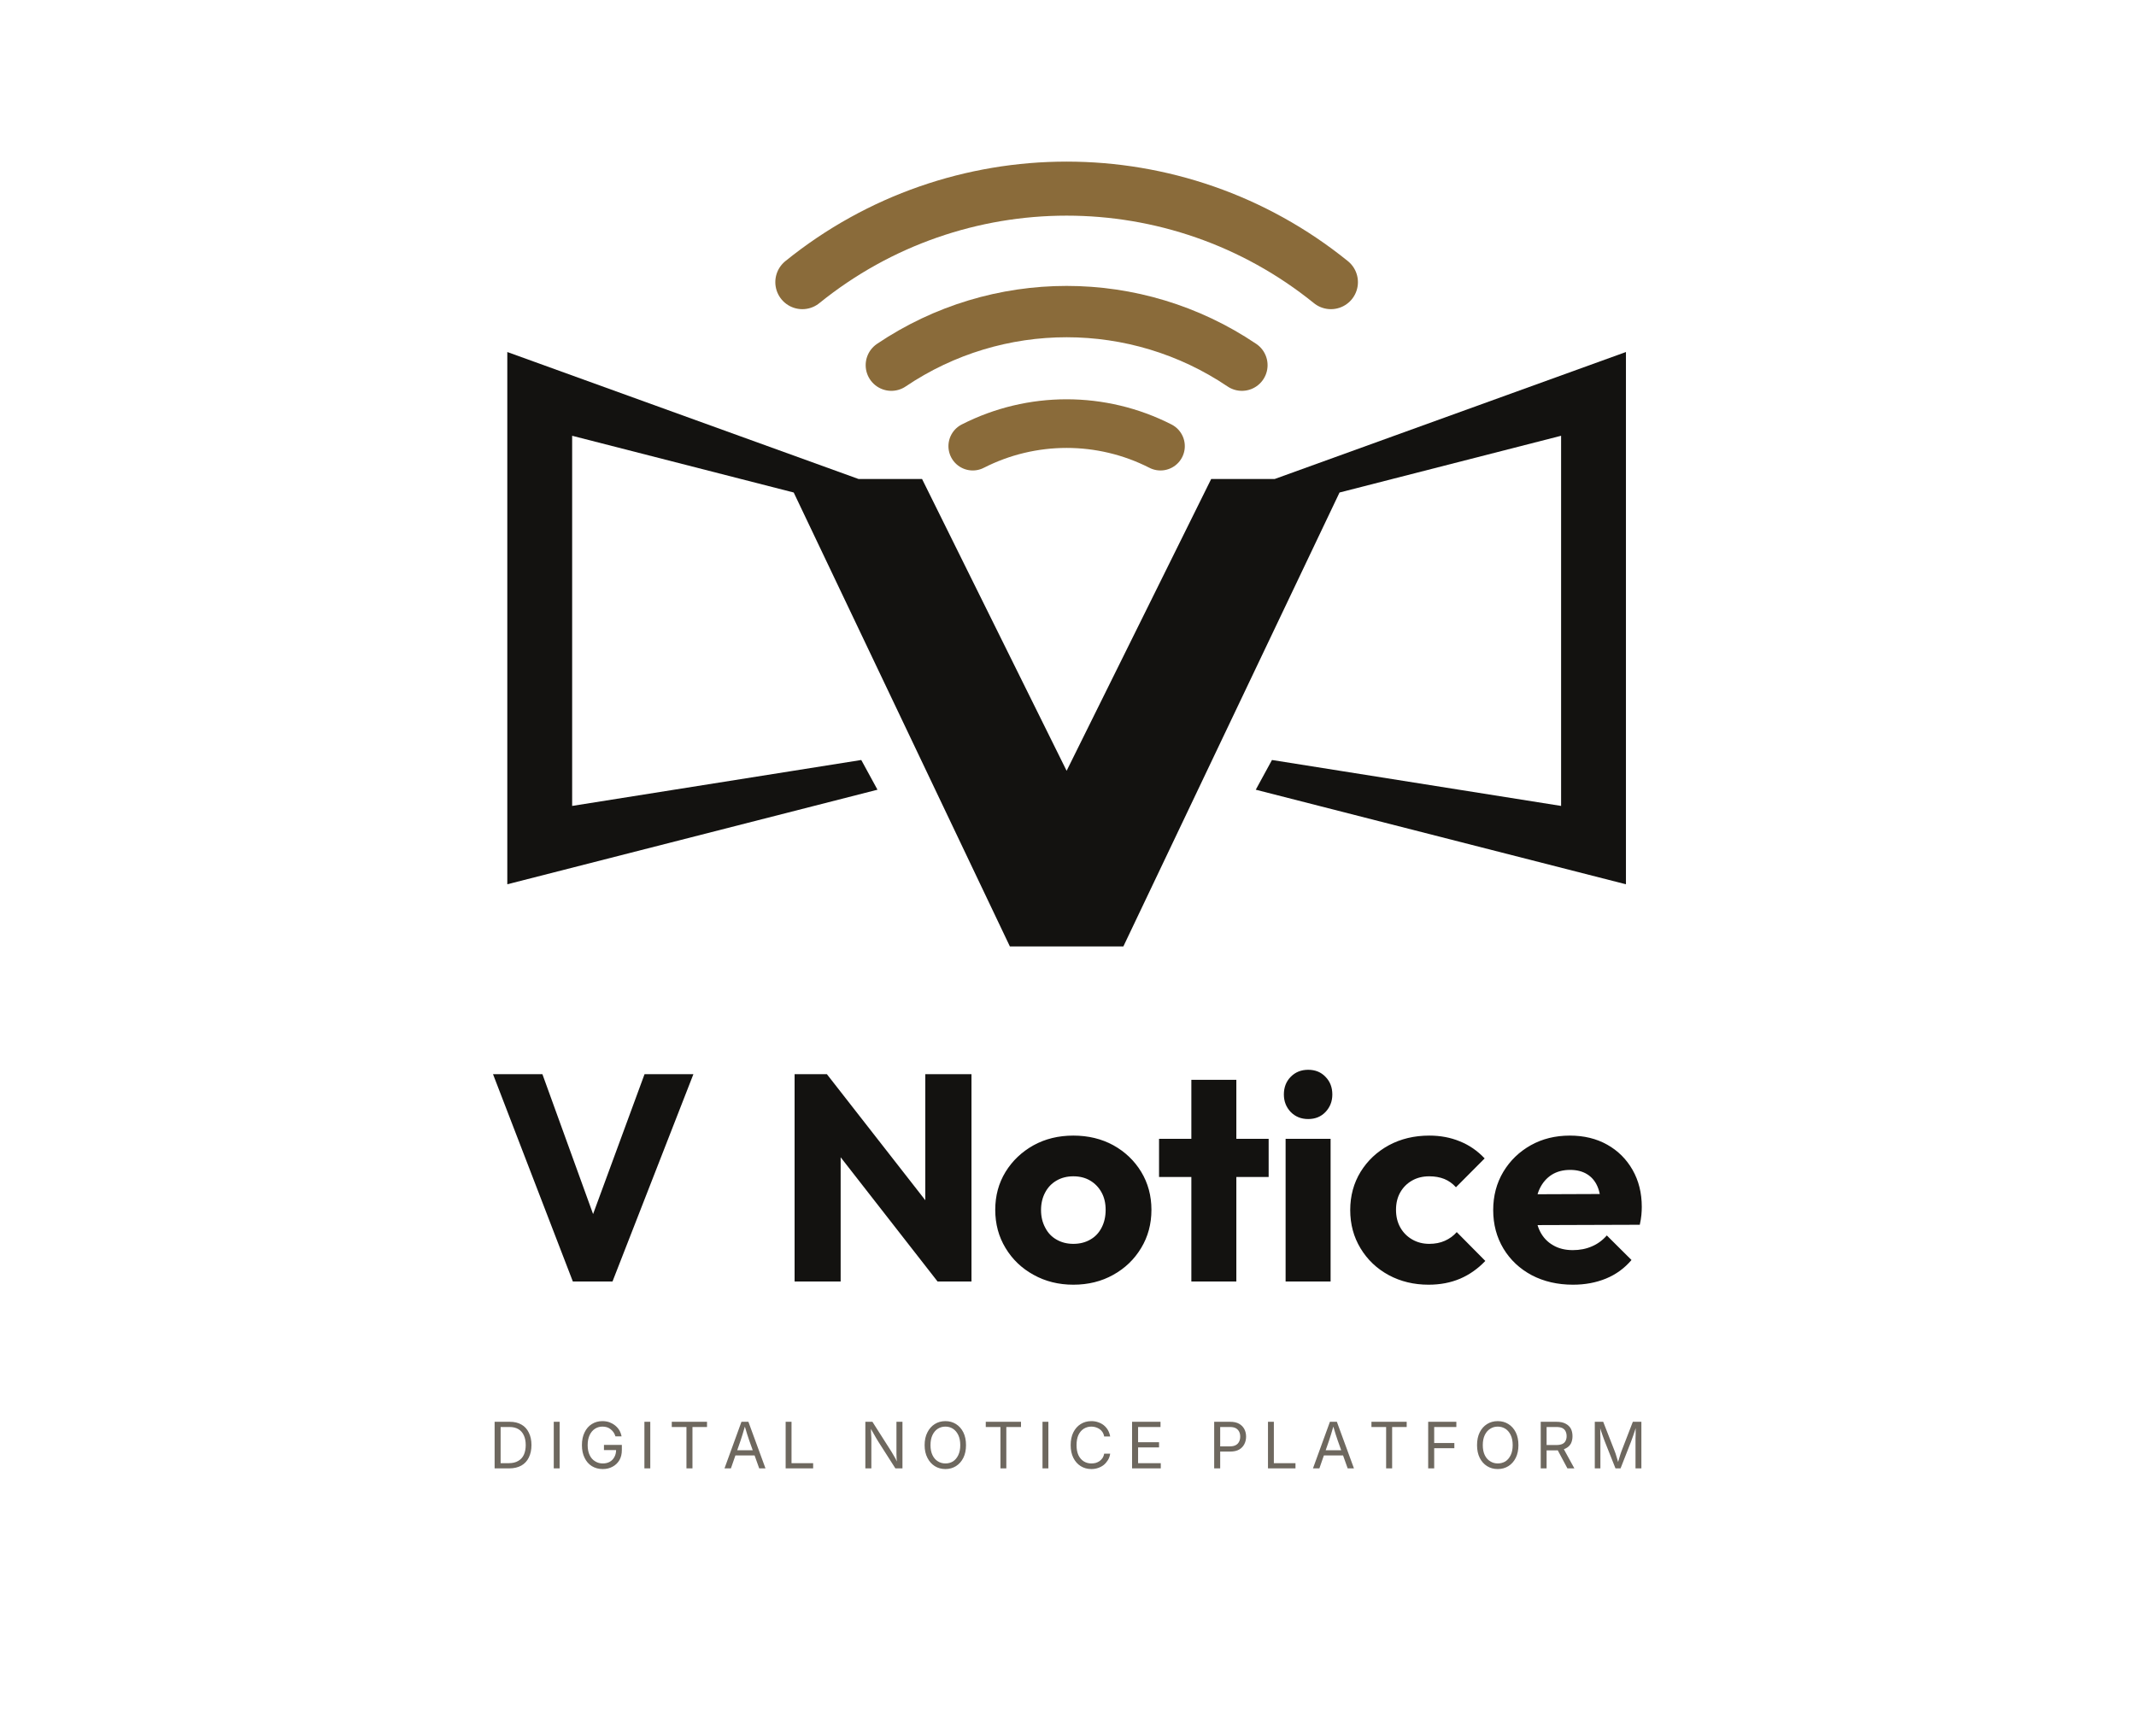
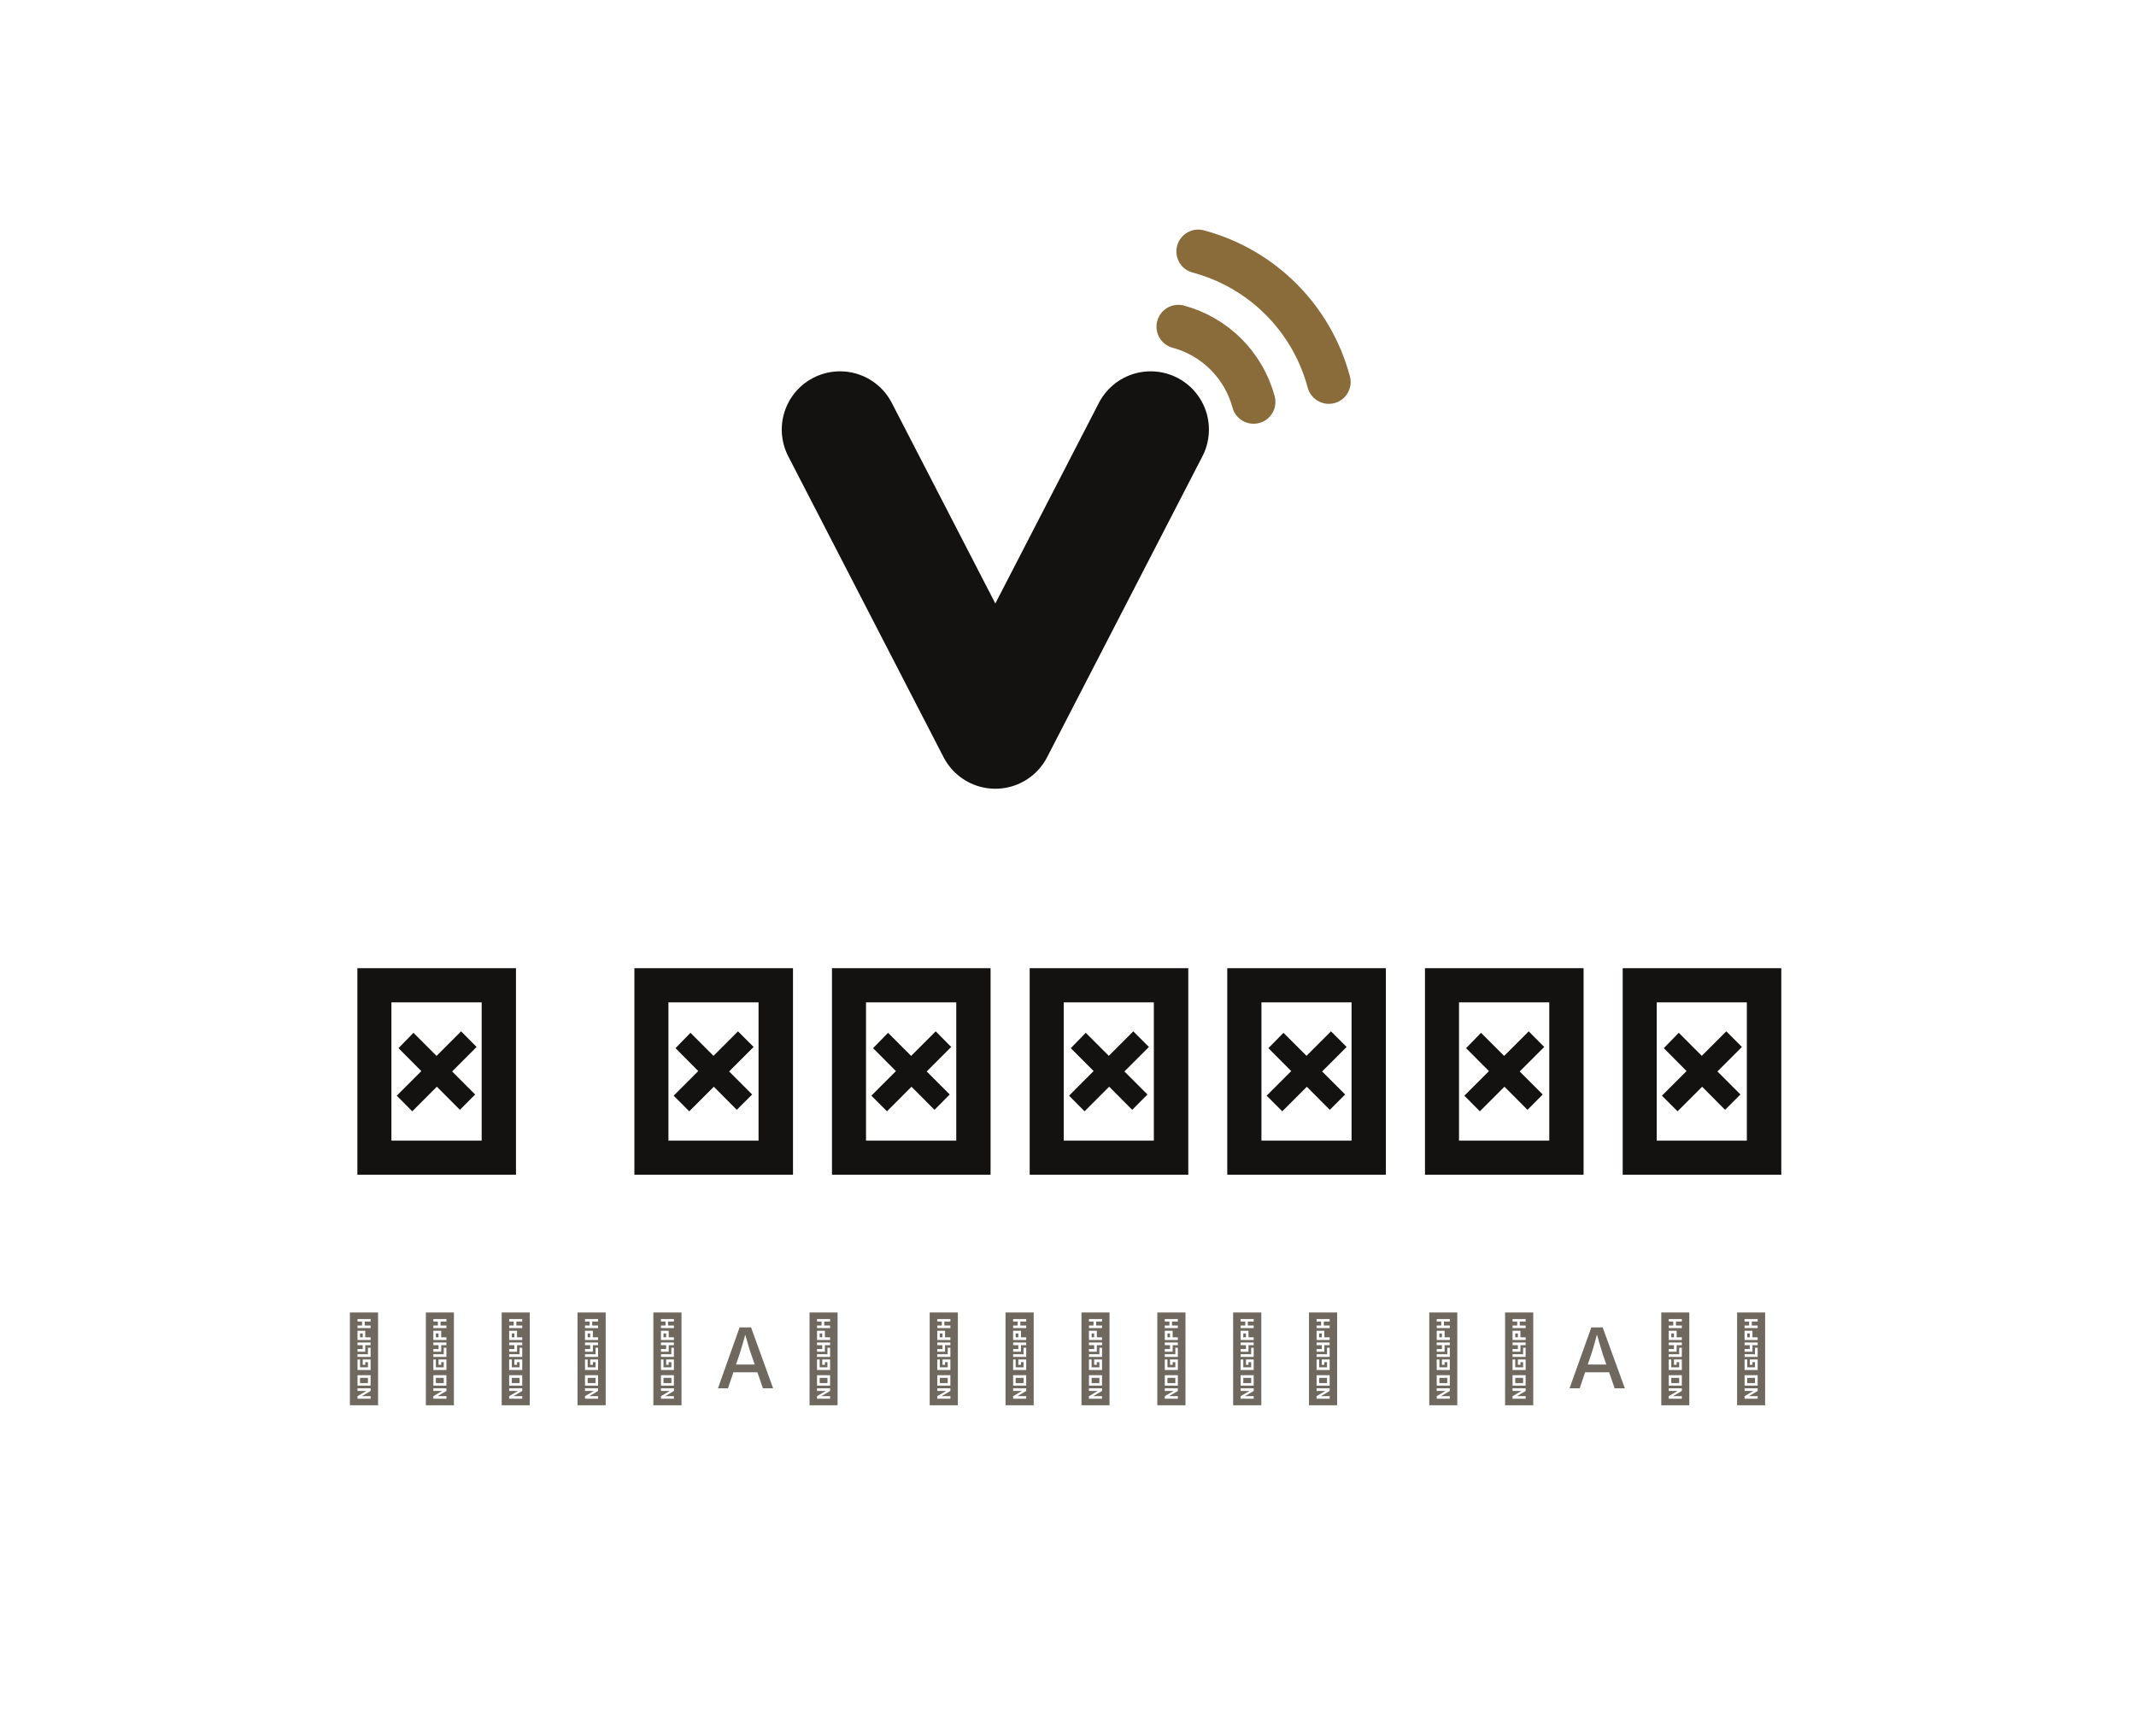
<svg xmlns="http://www.w3.org/2000/svg" viewBox="0 0 160 130" width="160" height="130">
-   <g transform="translate(38, 12) scale(0.2024)">
-     <path d="M 0 71 L 130 118 L 153.5 118 L 207 226 L 260.5 118 L 284 118 L 414 71 L 414 268 L 277 233 L 283 222 L 390 239 L 390 102 L 308 123 L 228 291 L 186 291 L 106 123 L 24 102 L 24 239 L 131 222 L 137 233 L 0 268 Z" fill="#131210" />
-     <g fill="none" stroke="#8A6B3A" stroke-linecap="round">
-       <path d="M 109.19 45.14 A 155.50 155.50 0 0 1 304.81 45.14" stroke-width="20" />
-       <path d="M 142.13 75.87 A 116.00 116.00 0 0 1 271.87 75.87" stroke-width="19" />
-       <path d="M 172.26 105.84 A 76.50 76.50 0 0 1 241.74 105.84" stroke-width="18" />
-     </g>
+   <g transform="translate(55.65, 14) scale(0.3636) translate(-44, -20)">
+     <path d="M64 70 L96 132 L128 70" fill="none" stroke="#131210" stroke-width="24" stroke-linecap="round" stroke-linejoin="round" />
+     <path d="M133.7 48.8 A22 22 0 0 1 149.2 64.3" fill="none" stroke="#8A6B3A" stroke-width="9" stroke-linecap="round" />
+     <path d="M137.8 33.3 A38 38 0 0 1 164.7 60.2" fill="none" stroke="#8A6B3A" stroke-width="9" stroke-linecap="round" />
  </g>
-   <path d="M42.91 96.00 L36.93 80.47 L40.63 80.47 L45.18 93.03 L43.66 93.03 L48.28 80.47 L51.94 80.47 L45.88 96.00 Z M59.52 96.00 L59.52 80.47 L61.94 80.47 L62.97 83.57 L62.97 96.00 Z M70.23 96.00 L61.08 84.27 L61.94 80.47 L71.09 92.19 Z M70.23 96.00 L69.31 92.90 L69.31 80.47 L72.77 80.47 L72.77 96.00 Z M80.40 96.24 Q78.75 96.24 77.42 95.50 Q76.09 94.77 75.32 93.49 Q74.55 92.22 74.55 90.63 Q74.55 89.05 75.32 87.79 Q76.09 86.54 77.41 85.80 Q78.73 85.07 80.40 85.07 Q82.07 85.07 83.39 85.79 Q84.71 86.52 85.48 87.78 Q86.25 89.05 86.25 90.63 Q86.25 92.22 85.48 93.49 Q84.71 94.77 83.39 95.50 Q82.07 96.24 80.40 96.24 Z M80.40 93.18 Q81.12 93.18 81.67 92.86 Q82.22 92.55 82.52 91.96 Q82.82 91.38 82.82 90.63 Q82.82 89.88 82.51 89.32 Q82.20 88.76 81.66 88.44 Q81.12 88.12 80.40 88.12 Q79.69 88.12 79.14 88.44 Q78.59 88.76 78.29 89.33 Q77.98 89.91 77.98 90.65 Q77.98 91.38 78.29 91.96 Q78.59 92.55 79.14 92.86 Q79.69 93.18 80.40 93.18 Z M89.24 96.00 L89.24 80.89 L92.61 80.89 L92.61 96.00 Z M86.82 88.17 L86.82 85.31 L95.03 85.31 L95.03 88.17 Z M96.30 96.00 L96.30 85.31 L99.67 85.31 L99.67 96.00 Z M97.99 83.83 Q97.20 83.83 96.68 83.30 Q96.17 82.76 96.17 81.99 Q96.17 81.19 96.68 80.67 Q97.20 80.14 97.99 80.14 Q98.79 80.14 99.29 80.67 Q99.80 81.19 99.80 81.99 Q99.80 82.76 99.29 83.30 Q98.79 83.83 97.99 83.83 Z M107.01 96.24 Q105.36 96.24 104.02 95.52 Q102.68 94.79 101.91 93.51 Q101.14 92.24 101.14 90.65 Q101.14 89.05 101.92 87.78 Q102.70 86.52 104.04 85.79 Q105.38 85.07 107.06 85.07 Q108.31 85.07 109.35 85.50 Q110.40 85.92 111.21 86.78 L109.06 88.94 Q108.68 88.52 108.19 88.32 Q107.69 88.12 107.06 88.12 Q106.33 88.12 105.77 88.44 Q105.21 88.76 104.89 89.32 Q104.57 89.88 104.57 90.63 Q104.57 91.38 104.89 91.95 Q105.21 92.52 105.78 92.85 Q106.35 93.18 107.06 93.18 Q107.72 93.18 108.23 92.95 Q108.75 92.72 109.12 92.30 L111.26 94.46 Q110.42 95.34 109.37 95.79 Q108.31 96.24 107.01 96.24 Z M117.83 96.24 Q116.10 96.24 114.74 95.53 Q113.39 94.81 112.62 93.54 Q111.85 92.26 111.85 90.65 Q111.85 89.05 112.61 87.78 Q113.37 86.52 114.67 85.79 Q115.96 85.07 117.59 85.07 Q119.18 85.07 120.39 85.75 Q121.60 86.43 122.29 87.64 Q122.98 88.85 122.98 90.41 Q122.98 90.70 122.95 91.02 Q122.92 91.34 122.83 91.75 L113.61 91.78 L113.61 89.47 L121.40 89.44 L119.95 90.41 Q119.92 89.49 119.66 88.88 Q119.40 88.28 118.88 87.96 Q118.36 87.64 117.61 87.64 Q116.82 87.64 116.24 88.00 Q115.66 88.37 115.34 89.03 Q115.02 89.69 115.02 90.63 Q115.02 91.58 115.36 92.25 Q115.70 92.92 116.33 93.28 Q116.95 93.65 117.81 93.65 Q118.60 93.65 119.24 93.37 Q119.88 93.10 120.36 92.55 L122.21 94.39 Q121.42 95.32 120.30 95.78 Q119.18 96.24 117.83 96.24 Z" fill="#131210" />
-   <path d="M38.14 110.00 L37.30 110.00 L37.30 109.61 L38.11 109.61 Q38.54 109.61 38.82 109.44 Q39.10 109.28 39.24 108.98 Q39.38 108.67 39.38 108.25 Q39.38 107.83 39.24 107.53 Q39.10 107.22 38.83 107.06 Q38.56 106.90 38.16 106.90 L37.28 106.90 L37.28 106.51 L38.19 106.51 Q38.70 106.51 39.06 106.72 Q39.42 106.92 39.61 107.32 Q39.81 107.71 39.81 108.25 Q39.81 108.79 39.61 109.19 Q39.42 109.58 39.05 109.79 Q38.67 110.00 38.14 110.00 Z M37.50 106.51 L37.50 110.00 L37.05 110.00 L37.05 106.51 Z M41.92 106.51 L41.92 110.00 L41.48 110.00 L41.48 106.51 Z M45.15 110.05 Q44.69 110.05 44.33 109.83 Q43.98 109.61 43.79 109.21 Q43.59 108.81 43.59 108.26 Q43.59 107.70 43.79 107.30 Q43.98 106.90 44.33 106.68 Q44.68 106.46 45.12 106.46 Q45.40 106.46 45.64 106.54 Q45.88 106.63 46.07 106.78 Q46.26 106.93 46.39 107.14 Q46.51 107.35 46.56 107.60 L46.10 107.60 Q46.05 107.43 45.96 107.30 Q45.87 107.17 45.74 107.07 Q45.62 106.97 45.47 106.92 Q45.31 106.87 45.13 106.87 Q44.82 106.87 44.57 107.03 Q44.32 107.19 44.17 107.50 Q44.02 107.81 44.02 108.26 Q44.02 108.70 44.17 109.01 Q44.32 109.32 44.58 109.47 Q44.83 109.63 45.15 109.63 Q45.45 109.63 45.67 109.51 Q45.90 109.38 46.02 109.15 Q46.15 108.92 46.15 108.61 L46.28 108.63 L45.24 108.63 L45.24 108.24 L46.58 108.24 L46.58 108.63 Q46.58 109.06 46.40 109.38 Q46.21 109.70 45.89 109.87 Q45.57 110.05 45.15 110.05 Z M48.71 106.51 L48.71 110.00 L48.27 110.00 L48.27 106.51 Z M50.32 106.90 L50.32 106.51 L52.96 106.51 L52.96 106.90 L51.87 106.90 L51.87 110.00 L51.42 110.00 L51.42 106.90 Z M54.27 110.00 L55.54 106.51 L56.06 106.51 L57.34 110.00 L56.87 110.00 L56.13 107.93 Q56.06 107.74 55.97 107.45 Q55.88 107.16 55.75 106.72 L55.84 106.72 Q55.71 107.17 55.62 107.46 Q55.53 107.75 55.47 107.93 L54.75 110.00 Z M54.91 109.03 L54.91 108.64 L56.70 108.64 L56.70 109.03 Z M58.85 110.00 L58.85 106.51 L59.29 106.51 L59.29 109.61 L60.91 109.61 L60.91 110.00 Z M64.82 110.00 L64.82 106.51 L65.35 106.51 L66.77 108.74 Q66.83 108.83 66.90 108.96 Q66.98 109.10 67.08 109.27 Q67.17 109.44 67.26 109.64 L67.20 109.64 Q67.17 109.44 67.16 109.25 Q67.16 109.07 67.15 108.91 Q67.15 108.76 67.15 108.65 L67.15 106.51 L67.60 106.51 L67.60 110.00 L67.07 110.00 L65.80 108.01 Q65.71 107.87 65.63 107.73 Q65.54 107.58 65.43 107.38 Q65.31 107.18 65.15 106.89 L65.23 106.89 Q65.24 107.15 65.25 107.37 Q65.26 107.59 65.27 107.75 Q65.27 107.91 65.27 108.01 L65.27 110.00 Z M70.82 110.05 Q70.37 110.05 70.02 109.83 Q69.67 109.61 69.47 109.21 Q69.26 108.81 69.26 108.26 Q69.26 107.70 69.47 107.30 Q69.67 106.90 70.02 106.68 Q70.37 106.46 70.82 106.46 Q71.26 106.46 71.61 106.68 Q71.96 106.90 72.16 107.30 Q72.36 107.70 72.36 108.26 Q72.36 108.81 72.16 109.21 Q71.96 109.61 71.61 109.83 Q71.26 110.05 70.82 110.05 Z M70.82 109.63 Q71.13 109.63 71.38 109.48 Q71.63 109.32 71.78 109.01 Q71.93 108.70 71.93 108.26 Q71.93 107.81 71.78 107.50 Q71.63 107.19 71.38 107.03 Q71.13 106.87 70.82 106.87 Q70.50 106.87 70.25 107.03 Q70.00 107.19 69.85 107.50 Q69.70 107.81 69.70 108.26 Q69.70 108.70 69.85 109.01 Q70.00 109.32 70.25 109.47 Q70.50 109.63 70.82 109.63 Z M73.84 106.90 L73.84 106.51 L76.48 106.51 L76.48 106.90 L75.38 106.90 L75.38 110.00 L74.94 110.00 L74.94 106.90 Z M78.53 106.51 L78.53 110.00 L78.09 110.00 L78.09 106.51 Z M81.75 110.05 Q81.30 110.05 80.95 109.83 Q80.60 109.61 80.40 109.21 Q80.20 108.81 80.20 108.26 Q80.20 107.70 80.40 107.30 Q80.60 106.90 80.95 106.68 Q81.30 106.46 81.75 106.46 Q82.02 106.46 82.25 106.54 Q82.49 106.62 82.67 106.76 Q82.86 106.91 82.99 107.13 Q83.11 107.34 83.16 107.61 L82.71 107.61 Q82.68 107.43 82.59 107.29 Q82.50 107.15 82.37 107.06 Q82.24 106.97 82.08 106.92 Q81.92 106.87 81.75 106.87 Q81.44 106.87 81.18 107.03 Q80.93 107.19 80.78 107.50 Q80.64 107.81 80.64 108.26 Q80.64 108.70 80.78 109.01 Q80.93 109.32 81.19 109.48 Q81.44 109.63 81.75 109.63 Q81.92 109.63 82.08 109.59 Q82.24 109.54 82.37 109.45 Q82.50 109.35 82.59 109.22 Q82.68 109.08 82.71 108.90 L83.16 108.90 Q83.12 109.17 82.99 109.38 Q82.86 109.59 82.68 109.74 Q82.49 109.89 82.25 109.97 Q82.02 110.05 81.75 110.05 Z M84.80 110.00 L84.80 106.51 L86.93 106.51 L86.93 106.90 L85.25 106.90 L85.25 108.04 L86.82 108.04 L86.82 108.43 L85.25 108.43 L85.25 109.61 L86.95 109.61 L86.95 110.00 Z M90.95 110.00 L90.95 106.51 L92.15 106.51 Q92.56 106.51 92.82 106.66 Q93.08 106.81 93.21 107.06 Q93.34 107.31 93.34 107.62 Q93.34 107.93 93.21 108.18 Q93.08 108.44 92.82 108.59 Q92.56 108.74 92.15 108.74 L91.30 108.74 L91.30 108.35 L92.13 108.35 Q92.41 108.35 92.58 108.25 Q92.74 108.16 92.82 107.99 Q92.90 107.83 92.90 107.62 Q92.90 107.41 92.82 107.25 Q92.74 107.09 92.57 106.99 Q92.40 106.90 92.13 106.90 L91.40 106.90 L91.40 110.00 Z M94.98 110.00 L94.98 106.51 L95.42 106.51 L95.42 109.61 L97.04 109.61 L97.04 110.00 Z M98.35 110.00 L99.62 106.51 L100.14 106.51 L101.42 110.00 L100.95 110.00 L100.21 107.93 Q100.14 107.74 100.05 107.45 Q99.96 107.16 99.83 106.72 L99.92 106.72 Q99.79 107.17 99.70 107.46 Q99.61 107.75 99.55 107.93 L98.83 110.00 Z M98.99 109.03 L98.99 108.64 L100.78 108.64 L100.78 109.03 Z M102.73 106.90 L102.73 106.51 L105.37 106.51 L105.37 106.90 L104.28 106.90 L104.28 110.00 L103.83 110.00 L103.83 106.90 Z M106.98 110.00 L106.98 106.51 L109.09 106.51 L109.09 106.90 L107.43 106.90 L107.43 108.10 L108.94 108.10 L108.94 108.49 L107.43 108.49 L107.43 110.00 Z M112.19 110.05 Q111.74 110.05 111.39 109.83 Q111.04 109.61 110.84 109.21 Q110.64 108.81 110.64 108.26 Q110.64 107.70 110.84 107.30 Q111.04 106.90 111.39 106.68 Q111.74 106.46 112.19 106.46 Q112.64 106.46 112.99 106.68 Q113.34 106.90 113.54 107.30 Q113.74 107.70 113.74 108.26 Q113.74 108.81 113.54 109.21 Q113.34 109.61 112.99 109.83 Q112.64 110.05 112.19 110.05 Z M112.19 109.63 Q112.50 109.63 112.76 109.48 Q113.01 109.32 113.16 109.01 Q113.31 108.70 113.31 108.26 Q113.31 107.81 113.16 107.50 Q113.01 107.19 112.76 107.03 Q112.50 106.87 112.19 106.87 Q111.88 106.87 111.63 107.03 Q111.37 107.19 111.22 107.50 Q111.07 107.81 111.07 108.26 Q111.07 108.70 111.22 109.01 Q111.37 109.32 111.63 109.47 Q111.88 109.63 112.19 109.63 Z M115.41 110.00 L115.41 106.51 L116.60 106.51 Q117.01 106.51 117.27 106.65 Q117.54 106.79 117.67 107.03 Q117.79 107.27 117.79 107.59 Q117.79 107.90 117.67 108.14 Q117.54 108.38 117.27 108.51 Q117.01 108.65 116.60 108.65 L115.66 108.65 L115.66 108.25 L116.58 108.25 Q116.86 108.25 117.03 108.17 Q117.20 108.09 117.27 107.94 Q117.35 107.79 117.35 107.59 Q117.35 107.38 117.27 107.22 Q117.20 107.07 117.03 106.98 Q116.86 106.90 116.58 106.90 L115.85 106.90 L115.85 110.00 Z M117.41 110.00 L116.57 108.43 L117.07 108.43 L117.93 110.00 Z M119.46 110.00 L119.46 106.51 L120.09 106.51 L120.95 108.71 Q120.98 108.79 121.02 108.90 Q121.06 109.02 121.10 109.16 Q121.14 109.29 121.18 109.43 Q121.22 109.56 121.25 109.68 L121.16 109.68 Q121.19 109.57 121.23 109.44 Q121.27 109.30 121.31 109.17 Q121.35 109.03 121.39 108.91 Q121.43 108.79 121.46 108.71 L122.31 106.51 L122.95 106.51 L122.95 110.00 L122.51 110.00 L122.51 108.01 Q122.51 107.90 122.51 107.76 Q122.51 107.62 122.52 107.47 Q122.52 107.32 122.52 107.16 Q122.53 107.00 122.53 106.85 L122.57 106.85 Q122.52 107.02 122.46 107.18 Q122.41 107.35 122.35 107.51 Q122.30 107.66 122.25 107.79 Q122.21 107.92 122.17 108.01 L121.39 110.00 L121.01 110.00 L120.22 108.01 Q120.18 107.92 120.14 107.80 Q120.09 107.67 120.04 107.52 Q119.99 107.37 119.93 107.20 Q119.88 107.03 119.82 106.85 L119.86 106.85 Q119.86 106.99 119.87 107.14 Q119.87 107.29 119.87 107.45 Q119.88 107.60 119.88 107.75 Q119.88 107.89 119.88 108.01 L119.88 110.00 Z" fill="#6E685F" />
+   <path d="M26.77 88.00 L26.77 72.53 L38.65 72.53 L38.65 88.00 Z M29.32 85.45 L36.08 85.45 L36.08 75.09 L29.32 75.09 Z M29.85 78.52 L30.97 77.37 L35.59 81.99 L34.45 83.14 Z M34.54 77.26 L35.70 78.43 L30.88 83.25 L29.72 82.08 Z M47.52 88.00 L47.52 72.53 L59.40 72.53 L59.40 88.00 Z M50.07 85.45 L56.82 85.45 L56.82 75.09 L50.07 75.09 Z M50.60 78.52 L51.72 77.37 L56.34 81.99 L55.19 83.14 Z M55.28 77.26 L56.45 78.43 L51.63 83.25 L50.46 82.08 Z M62.32 88.00 L62.32 72.53 L74.20 72.53 L74.20 88.00 Z M64.87 85.45 L71.63 85.45 L71.63 75.09 L64.87 75.09 Z M65.40 78.52 L66.52 77.37 L71.14 81.99 L70.00 83.14 Z M70.09 77.26 L71.25 78.43 L66.44 83.25 L65.27 82.08 Z M77.13 88.00 L77.13 72.53 L89.01 72.53 L89.01 88.00 Z M79.68 85.45 L86.43 85.45 L86.43 75.09 L79.68 75.09 Z M80.21 78.52 L81.33 77.37 L85.95 81.99 L84.81 83.14 Z M84.89 77.26 L86.06 78.43 L81.24 83.25 L80.08 82.08 Z M91.93 88.00 L91.93 72.53 L103.81 72.53 L103.81 88.00 Z M94.49 85.45 L101.24 85.45 L101.24 75.09 L94.49 75.09 Z M95.01 78.52 L96.14 77.37 L100.76 81.99 L99.61 83.14 Z M99.70 77.26 L100.87 78.43 L96.05 83.25 L94.88 82.08 Z M106.74 88.00 L106.74 72.53 L118.62 72.53 L118.62 88.00 Z M109.29 85.45 L116.05 85.45 L116.05 75.09 L109.29 75.09 Z M109.82 78.52 L110.94 77.37 L115.56 81.99 L114.42 83.14 Z M114.51 77.26 L115.67 78.43 L110.85 83.25 L109.69 82.08 Z M121.55 88.00 L121.55 72.53 L133.43 72.53 L133.43 88.00 Z M124.10 85.45 L130.85 85.45 L130.85 75.09 L124.10 75.09 Z M124.63 78.52 L125.75 77.37 L130.37 81.99 L129.22 83.14 Z M129.31 77.26 L130.48 78.43 L125.66 83.25 L124.49 82.08 Z" fill="#131210" />
+   <path d="M28.32 105.27 L26.21 105.27 L26.21 98.32 L28.32 98.32 Z M26.78 104.59 L26.78 104.78 L27.76 104.78 L27.76 104.59 L27.10 104.59 L27.76 104.20 L27.76 104.00 L26.78 104.00 L26.78 104.20 L27.44 104.20 Z M26.78 103.02 L26.78 103.80 L27.76 103.80 L27.76 103.02 Z M27.56 103.61 L26.97 103.61 L26.97 103.22 L27.56 103.22 Z M26.78 101.84 L26.78 102.63 L27.76 102.63 L27.76 101.84 L27.17 101.84 L27.17 102.24 L27.36 102.24 L27.36 102.04 L27.56 102.04 L27.56 102.43 L26.97 102.43 L26.97 101.84 Z M26.78 101.45 L26.78 101.65 L27.76 101.65 L27.76 100.96 L27.56 100.96 L27.56 101.45 Z M26.78 101.06 L26.78 101.26 L27.36 101.26 L27.36 100.77 L27.76 100.77 L27.76 100.57 L26.78 100.57 L26.78 100.77 L27.17 100.77 L27.17 101.06 Z M27.17 100.18 L26.97 100.18 L26.97 99.89 L27.17 99.89 Z M26.78 99.69 L26.78 100.38 L27.76 100.38 L27.76 100.18 L27.36 100.18 L27.36 99.69 Z M26.78 99.30 L26.78 99.49 L27.76 99.49 L27.76 99.30 L27.32 99.30 L27.32 99.00 L27.76 99.00 L27.76 98.81 L26.78 98.81 L26.78 99.00 L27.12 99.00 L27.12 99.30 Z M34.00 105.27 L31.90 105.27 L31.90 98.32 L34.00 98.32 Z M32.46 104.59 L32.46 104.78 L33.44 104.78 L33.44 104.59 L32.78 104.59 L33.44 104.20 L33.44 104.00 L32.46 104.00 L32.46 104.20 L33.12 104.20 Z M32.46 103.02 L32.46 103.80 L33.44 103.80 L33.44 103.02 Z M33.24 103.61 L32.65 103.61 L32.65 103.22 L33.24 103.22 Z M32.46 101.84 L32.46 102.63 L33.44 102.63 L33.44 101.84 L32.85 101.84 L32.85 102.24 L33.05 102.24 L33.05 102.04 L33.24 102.04 L33.24 102.43 L32.65 102.43 L32.65 101.84 Z M32.46 101.45 L32.46 101.65 L33.44 101.65 L33.44 100.96 L33.24 100.96 L33.24 101.45 Z M32.46 101.06 L32.46 101.26 L33.05 101.26 L33.05 100.77 L33.44 100.77 L33.44 100.57 L32.46 100.57 L32.46 100.77 L32.85 100.77 L32.85 101.06 Z M32.85 100.18 L32.65 100.18 L32.65 99.89 L32.85 99.89 Z M32.46 99.69 L32.46 100.38 L33.44 100.38 L33.44 100.18 L33.05 100.18 L33.05 99.69 Z M32.46 99.30 L32.46 99.49 L33.44 99.49 L33.44 99.30 L33.00 99.30 L33.00 99.00 L33.44 99.00 L33.44 98.81 L32.46 98.81 L32.46 99.00 L32.80 99.00 L32.80 99.30 Z M39.68 105.27 L37.58 105.27 L37.58 98.32 L39.68 98.32 Z M38.14 104.59 L38.14 104.78 L39.12 104.78 L39.12 104.59 L38.46 104.59 L39.12 104.20 L39.12 104.00 L38.14 104.00 L38.14 104.20 L38.80 104.20 Z M38.14 103.02 L38.14 103.80 L39.12 103.80 L39.12 103.02 Z M38.92 103.61 L38.34 103.61 L38.34 103.22 L38.92 103.22 Z M38.14 101.84 L38.14 102.63 L39.12 102.63 L39.12 101.84 L38.53 101.84 L38.53 102.24 L38.73 102.24 L38.73 102.04 L38.92 102.04 L38.92 102.43 L38.34 102.43 L38.34 101.84 Z M38.14 101.45 L38.14 101.65 L39.12 101.65 L39.12 100.96 L38.92 100.96 L38.92 101.45 Z M38.14 101.06 L38.14 101.26 L38.73 101.26 L38.73 100.77 L39.12 100.77 L39.12 100.57 L38.14 100.57 L38.14 100.77 L38.53 100.77 L38.53 101.06 Z M38.53 100.18 L38.34 100.18 L38.34 99.89 L38.53 99.89 Z M38.14 99.69 L38.14 100.38 L39.12 100.38 L39.12 100.18 L38.73 100.18 L38.73 99.69 Z M38.14 99.30 L38.14 99.49 L39.12 99.49 L39.12 99.30 L38.68 99.30 L38.68 99.00 L39.12 99.00 L39.12 98.81 L38.14 98.81 L38.14 99.00 L38.48 99.00 L38.48 99.30 Z M45.37 105.27 L43.26 105.27 L43.26 98.32 L45.37 98.32 Z M43.82 104.59 L43.82 104.78 L44.80 104.78 L44.80 104.59 L44.14 104.59 L44.80 104.20 L44.80 104.00 L43.82 104.00 L43.82 104.20 L44.48 104.20 Z M43.82 103.02 L43.82 103.80 L44.80 103.80 L44.80 103.02 Z M44.61 103.61 L44.02 103.61 L44.02 103.22 L44.61 103.22 Z M43.82 101.84 L43.82 102.63 L44.80 102.63 L44.80 101.84 L44.21 101.84 L44.21 102.24 L44.41 102.24 L44.41 102.04 L44.61 102.04 L44.61 102.43 L44.02 102.43 L44.02 101.84 Z M43.82 101.45 L43.82 101.65 L44.80 101.65 L44.80 100.96 L44.61 100.96 L44.61 101.45 Z M43.82 101.06 L43.82 101.26 L44.41 101.26 L44.41 100.77 L44.80 100.77 L44.80 100.57 L43.82 100.57 L43.82 100.77 L44.21 100.77 L44.21 101.06 Z M44.21 100.18 L44.02 100.18 L44.02 99.89 L44.21 99.89 Z M43.82 99.69 L43.82 100.38 L44.80 100.38 L44.80 100.18 L44.41 100.18 L44.41 99.69 Z M43.82 99.30 L43.82 99.49 L44.80 99.49 L44.80 99.30 L44.36 99.30 L44.36 99.00 L44.80 99.00 L44.80 98.81 L43.82 98.81 L43.82 99.00 L44.17 99.00 L44.17 99.30 Z M51.05 105.27 L48.94 105.27 L48.94 98.32 L51.05 98.32 Z M49.51 104.59 L49.51 104.78 L50.48 104.78 L50.48 104.59 L49.83 104.59 L50.48 104.20 L50.48 104.00 L49.51 104.00 L49.51 104.20 L50.17 104.20 Z M49.51 103.02 L49.51 103.80 L50.48 103.80 L50.48 103.02 Z M50.29 103.61 L49.70 103.61 L49.70 103.22 L50.29 103.22 Z M49.51 101.84 L49.51 102.63 L50.48 102.63 L50.48 101.84 L49.90 101.84 L49.90 102.24 L50.09 102.24 L50.09 102.04 L50.29 102.04 L50.29 102.43 L49.70 102.43 L49.70 101.84 Z M49.51 101.45 L49.51 101.65 L50.48 101.65 L50.48 100.96 L50.29 100.96 L50.29 101.45 Z M49.51 101.06 L49.51 101.26 L50.09 101.26 L50.09 100.77 L50.48 100.77 L50.48 100.57 L49.51 100.57 L49.51 100.77 L49.90 100.77 L49.90 101.06 Z M49.90 100.18 L49.70 100.18 L49.70 99.89 L49.90 99.89 Z M49.51 99.69 L49.51 100.38 L50.48 100.38 L50.48 100.18 L50.09 100.18 L50.09 99.69 Z M49.51 99.30 L49.51 99.49 L50.48 99.49 L50.48 99.30 L50.04 99.30 L50.04 99.00 L50.48 99.00 L50.48 98.81 L49.51 98.81 L49.51 99.00 L49.85 99.00 L49.85 99.30 Z M53.78 104.00 L55.40 99.44 L56.26 99.44 L57.91 104.00 L57.15 104.00 L56.27 101.46 Q56.16 101.15 56.04 100.73 Q55.91 100.31 55.75 99.73 L55.89 99.73 Q55.74 100.32 55.61 100.74 Q55.49 101.17 55.39 101.46 L54.53 104.00 Z M54.65 102.80 L54.65 102.22 L57.03 102.22 L57.03 102.80 Z M62.74 105.27 L60.64 105.27 L60.64 98.32 L62.74 98.32 Z M61.20 104.59 L61.20 104.78 L62.18 104.78 L62.18 104.59 L61.52 104.59 L62.18 104.20 L62.18 104.00 L61.20 104.00 L61.20 104.20 L61.86 104.20 Z M61.20 103.02 L61.20 103.80 L62.18 103.80 L62.18 103.02 Z M61.98 103.61 L61.40 103.61 L61.40 103.22 L61.98 103.22 Z M61.20 101.84 L61.20 102.63 L62.18 102.63 L62.18 101.84 L61.59 101.84 L61.59 102.24 L61.79 102.24 L61.79 102.04 L61.98 102.04 L61.98 102.43 L61.40 102.43 L61.40 101.84 Z M61.20 101.45 L61.20 101.65 L62.18 101.65 L62.18 100.96 L61.98 100.96 L61.98 101.45 Z M61.20 101.06 L61.20 101.26 L61.79 101.26 L61.79 100.77 L62.18 100.77 L62.18 100.57 L61.20 100.57 L61.20 100.77 L61.59 100.77 L61.59 101.06 Z M61.59 100.18 L61.40 100.18 L61.40 99.89 L61.59 99.89 Z M61.20 99.69 L61.20 100.38 L62.18 100.38 L62.18 100.18 L61.79 100.18 L61.79 99.69 Z M61.20 99.30 L61.20 99.49 L62.18 99.49 L62.18 99.30 L61.74 99.30 L61.74 99.00 L62.18 99.00 L62.18 98.81 L61.20 98.81 L61.20 99.00 L61.54 99.00 L61.54 99.30 Z M71.75 105.27 L69.64 105.27 L69.64 98.32 L71.75 98.32 Z M70.21 104.59 L70.21 104.78 L71.19 104.78 L71.19 104.59 L70.53 104.59 L71.19 104.20 L71.19 104.00 L70.21 104.00 L70.21 104.20 L70.87 104.20 Z M70.21 103.02 L70.21 103.80 L71.19 103.80 L71.19 103.02 Z M70.99 103.61 L70.40 103.61 L70.40 103.22 L70.99 103.22 Z M70.21 101.84 L70.21 102.63 L71.19 102.63 L71.19 101.84 L70.60 101.84 L70.60 102.24 L70.79 102.24 L70.79 102.04 L70.99 102.04 L70.99 102.43 L70.40 102.43 L70.40 101.84 Z M70.21 101.45 L70.21 101.65 L71.19 101.65 L71.19 100.96 L70.99 100.96 L70.99 101.45 Z M70.21 101.06 L70.21 101.26 L70.79 101.26 L70.79 100.77 L71.19 100.77 L71.19 100.57 L70.21 100.57 L70.21 100.77 L70.60 100.77 L70.60 101.06 Z M70.60 100.18 L70.40 100.18 L70.40 99.89 L70.60 99.89 Z M70.21 99.69 L70.21 100.38 L71.19 100.38 L71.19 100.18 L70.79 100.18 L70.79 99.69 Z M70.21 99.30 L70.21 99.49 L71.19 99.49 L71.19 99.30 L70.74 99.30 L70.74 99.00 L71.19 99.00 L71.19 98.81 L70.21 98.81 L70.21 99.00 L70.55 99.00 L70.55 99.30 Z M77.43 105.27 L75.32 105.27 L75.32 98.32 L77.43 98.32 Z M75.89 104.59 L75.89 104.78 L76.87 104.78 L76.87 104.59 L76.21 104.59 L76.87 104.20 L76.87 104.00 L75.89 104.00 L75.89 104.20 L76.55 104.20 Z M75.89 103.02 L75.89 103.80 L76.87 103.80 L76.87 103.02 Z M76.67 103.61 L76.08 103.61 L76.08 103.22 L76.67 103.22 Z M75.89 101.84 L75.89 102.63 L76.87 102.63 L76.87 101.84 L76.28 101.84 L76.28 102.24 L76.48 102.24 L76.48 102.04 L76.67 102.04 L76.67 102.43 L76.08 102.43 L76.08 101.84 Z M75.89 101.45 L75.89 101.65 L76.87 101.65 L76.87 100.96 L76.67 100.96 L76.67 101.45 Z M75.89 101.06 L75.89 101.26 L76.48 101.26 L76.48 100.77 L76.87 100.77 L76.87 100.57 L75.89 100.57 L75.89 100.77 L76.28 100.77 L76.28 101.06 Z M76.28 100.18 L76.08 100.18 L76.08 99.89 L76.28 99.89 Z M75.89 99.69 L75.89 100.38 L76.87 100.38 L76.87 100.18 L76.48 100.18 L76.48 99.69 Z M75.89 99.30 L75.89 99.49 L76.87 99.49 L76.87 99.30 L76.43 99.30 L76.43 99.00 L76.87 99.00 L76.87 98.81 L75.89 98.81 L75.89 99.00 L76.23 99.00 L76.23 99.30 Z M83.11 105.27 L81.01 105.27 L81.01 98.32 L83.11 98.32 Z M81.57 104.59 L81.57 104.78 L82.55 104.78 L82.55 104.59 L81.89 104.59 L82.55 104.20 L82.55 104.00 L81.57 104.00 L81.57 104.20 L82.23 104.20 Z M81.57 103.02 L81.57 103.80 L82.55 103.80 L82.55 103.02 Z M82.35 103.61 L81.77 103.61 L81.77 103.22 L82.35 103.22 Z M81.57 101.84 L81.57 102.63 L82.55 102.63 L82.55 101.84 L81.96 101.84 L81.96 102.24 L82.16 102.24 L82.16 102.04 L82.35 102.04 L82.35 102.43 L81.77 102.43 L81.77 101.84 Z M81.57 101.45 L81.57 101.65 L82.55 101.65 L82.55 100.96 L82.35 100.96 L82.35 101.45 Z M81.57 101.06 L81.57 101.26 L82.16 101.26 L82.16 100.77 L82.55 100.77 L82.55 100.57 L81.57 100.57 L81.57 100.77 L81.96 100.77 L81.96 101.06 Z M81.96 100.18 L81.77 100.18 L81.77 99.89 L81.96 99.89 Z M81.57 99.69 L81.57 100.38 L82.55 100.38 L82.55 100.18 L82.16 100.18 L82.16 99.69 Z M81.57 99.30 L81.57 99.49 L82.55 99.49 L82.55 99.30 L82.11 99.30 L82.11 99.00 L82.55 99.00 L82.55 98.81 L81.57 98.81 L81.57 99.00 L81.91 99.00 L81.91 99.30 Z M88.80 105.27 L86.69 105.27 L86.69 98.32 L88.80 98.32 Z M87.25 104.59 L87.25 104.78 L88.23 104.78 L88.23 104.59 L87.57 104.59 L88.23 104.20 L88.23 104.00 L87.25 104.00 L87.25 104.20 L87.91 104.20 Z M87.25 103.02 L87.25 103.80 L88.23 103.80 L88.23 103.02 Z M88.04 103.61 L87.45 103.61 L87.45 103.22 L88.04 103.22 Z M87.25 101.84 L87.25 102.63 L88.23 102.63 L88.23 101.84 L87.64 101.84 L87.64 102.24 L87.84 102.24 L87.84 102.04 L88.04 102.04 L88.04 102.43 L87.45 102.43 L87.45 101.84 Z M87.25 101.45 L87.25 101.65 L88.23 101.65 L88.23 100.96 L88.04 100.96 L88.04 101.45 Z M87.25 101.06 L87.25 101.26 L87.84 101.26 L87.84 100.77 L88.23 100.77 L88.23 100.57 L87.25 100.57 L87.25 100.77 L87.64 100.77 L87.64 101.06 Z M87.64 100.18 L87.45 100.18 L87.45 99.89 L87.64 99.89 Z M87.25 99.69 L87.25 100.38 L88.23 100.38 L88.23 100.18 L87.84 100.18 L87.84 99.69 Z M87.25 99.30 L87.25 99.49 L88.23 99.49 L88.23 99.30 L87.79 99.30 L87.79 99.00 L88.23 99.00 L88.23 98.81 L87.25 98.81 L87.25 99.00 L87.60 99.00 L87.60 99.30 Z M94.48 105.27 L92.37 105.27 L92.37 98.32 L94.48 98.32 Z M92.93 104.59 L92.93 104.78 L93.91 104.78 L93.91 104.59 L93.26 104.59 L93.91 104.20 L93.91 104.00 L92.93 104.00 L92.93 104.20 L93.60 104.20 Z M92.93 103.02 L92.93 103.80 L93.91 103.80 L93.91 103.02 Z M93.72 103.61 L93.13 103.61 L93.13 103.22 L93.72 103.22 Z M92.93 101.84 L92.93 102.63 L93.91 102.63 L93.91 101.84 L93.33 101.84 L93.33 102.24 L93.52 102.24 L93.52 102.04 L93.72 102.04 L93.72 102.43 L93.13 102.43 L93.13 101.84 Z M92.93 101.45 L92.93 101.65 L93.91 101.65 L93.91 100.96 L93.72 100.96 L93.72 101.45 Z M92.93 101.06 L92.93 101.26 L93.52 101.26 L93.52 100.77 L93.91 100.77 L93.91 100.57 L92.93 100.57 L92.93 100.77 L93.33 100.77 L93.33 101.06 Z M93.33 100.18 L93.13 100.18 L93.13 99.89 L93.33 99.89 Z M92.93 99.69 L92.93 100.38 L93.91 100.38 L93.91 100.18 L93.52 100.18 L93.52 99.69 Z M92.93 99.30 L92.93 99.49 L93.91 99.49 L93.91 99.30 L93.47 99.30 L93.47 99.00 L93.91 99.00 L93.91 98.81 L92.93 98.81 L92.93 99.00 L93.28 99.00 L93.28 99.30 Z M100.16 105.27 L98.05 105.27 L98.05 98.32 L100.16 98.32 Z M98.62 104.59 L98.62 104.78 L99.60 104.78 L99.60 104.59 L98.94 104.59 L99.60 104.20 L99.60 104.00 L98.62 104.00 L98.62 104.20 L99.28 104.20 Z M98.62 103.02 L98.62 103.80 L99.60 103.80 L99.60 103.02 Z M99.40 103.61 L98.81 103.61 L98.81 103.22 L99.40 103.22 Z M98.62 101.84 L98.62 102.63 L99.60 102.63 L99.60 101.84 L99.01 101.84 L99.01 102.24 L99.20 102.24 L99.20 102.04 L99.40 102.04 L99.40 102.43 L98.81 102.43 L98.81 101.84 Z M98.62 101.45 L98.62 101.65 L99.60 101.65 L99.60 100.96 L99.40 100.96 L99.40 101.45 Z M98.62 101.06 L98.62 101.26 L99.20 101.26 L99.20 100.77 L99.60 100.77 L99.60 100.57 L98.62 100.57 L98.62 100.77 L99.01 100.77 L99.01 101.06 Z M99.01 100.18 L98.81 100.18 L98.81 99.89 L99.01 99.89 Z M98.62 99.69 L98.62 100.38 L99.60 100.38 L99.60 100.18 L99.20 100.18 L99.20 99.69 Z M98.62 99.30 L98.62 99.49 L99.60 99.49 L99.60 99.30 L99.16 99.30 L99.16 99.00 L99.60 99.00 L99.60 98.81 L98.62 98.81 L98.62 99.00 L98.96 99.00 L98.96 99.30 Z M109.16 105.27 L107.06 105.27 L107.06 98.32 L109.16 98.32 Z M107.62 104.59 L107.62 104.78 L108.60 104.78 L108.60 104.59 L107.94 104.59 L108.60 104.20 L108.60 104.00 L107.62 104.00 L107.62 104.20 L108.28 104.20 Z M107.62 103.02 L107.62 103.80 L108.60 103.80 L108.60 103.02 Z M108.41 103.61 L107.82 103.61 L107.82 103.22 L108.41 103.22 Z M107.62 101.84 L107.62 102.63 L108.60 102.63 L108.60 101.84 L108.01 101.84 L108.01 102.24 L108.21 102.24 L108.21 102.04 L108.41 102.04 L108.41 102.43 L107.82 102.43 L107.82 101.84 Z M107.62 101.45 L107.62 101.65 L108.60 101.65 L108.60 100.96 L108.41 100.96 L108.41 101.45 Z M107.62 101.06 L107.62 101.26 L108.21 101.26 L108.21 100.77 L108.60 100.77 L108.60 100.57 L107.62 100.57 L107.62 100.77 L108.01 100.77 L108.01 101.06 Z M108.01 100.18 L107.82 100.18 L107.82 99.89 L108.01 99.89 Z M107.62 99.69 L107.62 100.38 L108.60 100.38 L108.60 100.18 L108.21 100.18 L108.21 99.69 Z M107.62 99.30 L107.62 99.49 L108.60 99.49 L108.60 99.30 L108.16 99.30 L108.16 99.00 L108.60 99.00 L108.60 98.81 L107.62 98.81 L107.62 99.00 L107.96 99.00 L107.96 99.30 Z M114.85 105.27 L112.74 105.27 L112.74 98.32 L114.85 98.32 Z M113.30 104.59 L113.30 104.78 L114.28 104.78 L114.28 104.59 L113.63 104.59 L114.28 104.20 L114.28 104.00 L113.30 104.00 L113.30 104.20 L113.97 104.20 Z M113.30 103.02 L113.30 103.80 L114.28 103.80 L114.28 103.02 Z M114.09 103.61 L113.50 103.61 L113.50 103.22 L114.09 103.22 Z M113.30 101.84 L113.30 102.63 L114.28 102.63 L114.28 101.84 L113.70 101.84 L113.70 102.24 L113.89 102.24 L113.89 102.04 L114.09 102.04 L114.09 102.43 L113.50 102.43 L113.50 101.84 Z M113.30 101.45 L113.30 101.65 L114.28 101.65 L114.28 100.96 L114.09 100.96 L114.09 101.45 Z M113.30 101.06 L113.30 101.26 L113.89 101.26 L113.89 100.77 L114.28 100.77 L114.28 100.57 L113.30 100.57 L113.30 100.77 L113.70 100.77 L113.70 101.06 Z M113.70 100.18 L113.50 100.18 L113.50 99.89 L113.70 99.89 Z M113.30 99.69 L113.30 100.38 L114.28 100.38 L114.28 100.18 L113.89 100.18 L113.89 99.69 Z M113.30 99.30 L113.30 99.49 L114.28 99.49 L114.28 99.30 L113.84 99.30 L113.84 99.00 L114.28 99.00 L114.28 98.81 L113.30 98.81 L113.30 99.00 L113.65 99.00 L113.65 99.30 Z M117.57 104.00 L119.20 99.44 L120.05 99.44 L121.71 104.00 L120.95 104.00 L120.06 101.46 Q119.96 101.15 119.84 100.73 Q119.71 100.31 119.55 99.73 L119.69 99.73 Q119.53 100.32 119.41 100.74 Q119.29 101.17 119.19 101.46 L118.33 104.00 Z M118.45 102.80 L118.45 102.22 L120.83 102.22 L120.83 102.80 Z M126.54 105.27 L124.44 105.27 L124.44 98.32 L126.54 98.32 Z M125.00 104.59 L125.00 104.78 L125.98 104.78 L125.98 104.59 L125.32 104.59 L125.98 104.20 L125.98 104.00 L125.00 104.00 L125.00 104.20 L125.66 104.20 Z M125.00 103.02 L125.00 103.80 L125.98 103.80 L125.98 103.02 Z M125.78 103.61 L125.19 103.61 L125.19 103.22 L125.78 103.22 Z M125.00 101.84 L125.00 102.63 L125.98 102.63 L125.98 101.84 L125.39 101.84 L125.39 102.24 L125.59 102.24 L125.59 102.04 L125.78 102.04 L125.78 102.43 L125.19 102.43 L125.19 101.84 Z M125.00 101.45 L125.00 101.65 L125.98 101.65 L125.98 100.96 L125.78 100.96 L125.78 101.45 Z M125.00 101.06 L125.00 101.26 L125.59 101.26 L125.59 100.77 L125.98 100.77 L125.98 100.57 L125.00 100.57 L125.00 100.77 L125.39 100.77 L125.39 101.06 Z M125.39 100.18 L125.19 100.18 L125.19 99.89 L125.39 99.89 Z M125.00 99.69 L125.00 100.38 L125.98 100.38 L125.98 100.18 L125.59 100.18 L125.59 99.69 Z M125.00 99.30 L125.00 99.49 L125.98 99.49 L125.98 99.30 L125.54 99.30 L125.54 99.00 L125.98 99.00 L125.98 98.81 L125.00 98.81 L125.00 99.00 L125.34 99.00 L125.34 99.30 Z M132.22 105.27 L130.12 105.27 L130.12 98.32 L132.22 98.32 Z M130.68 104.59 L130.68 104.78 L131.66 104.78 L131.66 104.59 L131.00 104.59 L131.66 104.20 L131.66 104.00 L130.68 104.00 L130.68 104.20 L131.34 104.20 Z M130.68 103.02 L130.68 103.80 L131.66 103.80 L131.66 103.02 Z M131.46 103.61 L130.88 103.61 L130.88 103.22 L131.46 103.22 Z M130.68 101.84 L130.68 102.63 L131.66 102.63 L131.66 101.84 L131.07 101.84 L131.07 102.24 L131.27 102.24 L131.27 102.04 L131.46 102.04 L131.46 102.43 L130.88 102.43 L130.88 101.84 Z M130.68 101.45 L130.68 101.65 L131.66 101.65 L131.66 100.96 L131.46 100.96 L131.46 101.45 Z M130.68 101.06 L130.68 101.26 L131.27 101.26 L131.27 100.77 L131.66 100.77 L131.66 100.57 L130.68 100.57 L130.68 100.77 L131.07 100.77 L131.07 101.06 Z M131.07 100.18 L130.88 100.18 L130.88 99.89 L131.07 99.89 Z M130.68 99.69 L130.68 100.38 L131.66 100.38 L131.66 100.18 L131.27 100.18 L131.27 99.69 Z M130.68 99.30 L130.68 99.49 L131.66 99.49 L131.66 99.30 L131.22 99.30 L131.22 99.00 L131.66 99.00 L131.66 98.81 L130.68 98.81 L130.68 99.00 L131.02 99.00 L131.02 99.30 Z" fill="#6E685F" />
</svg>
